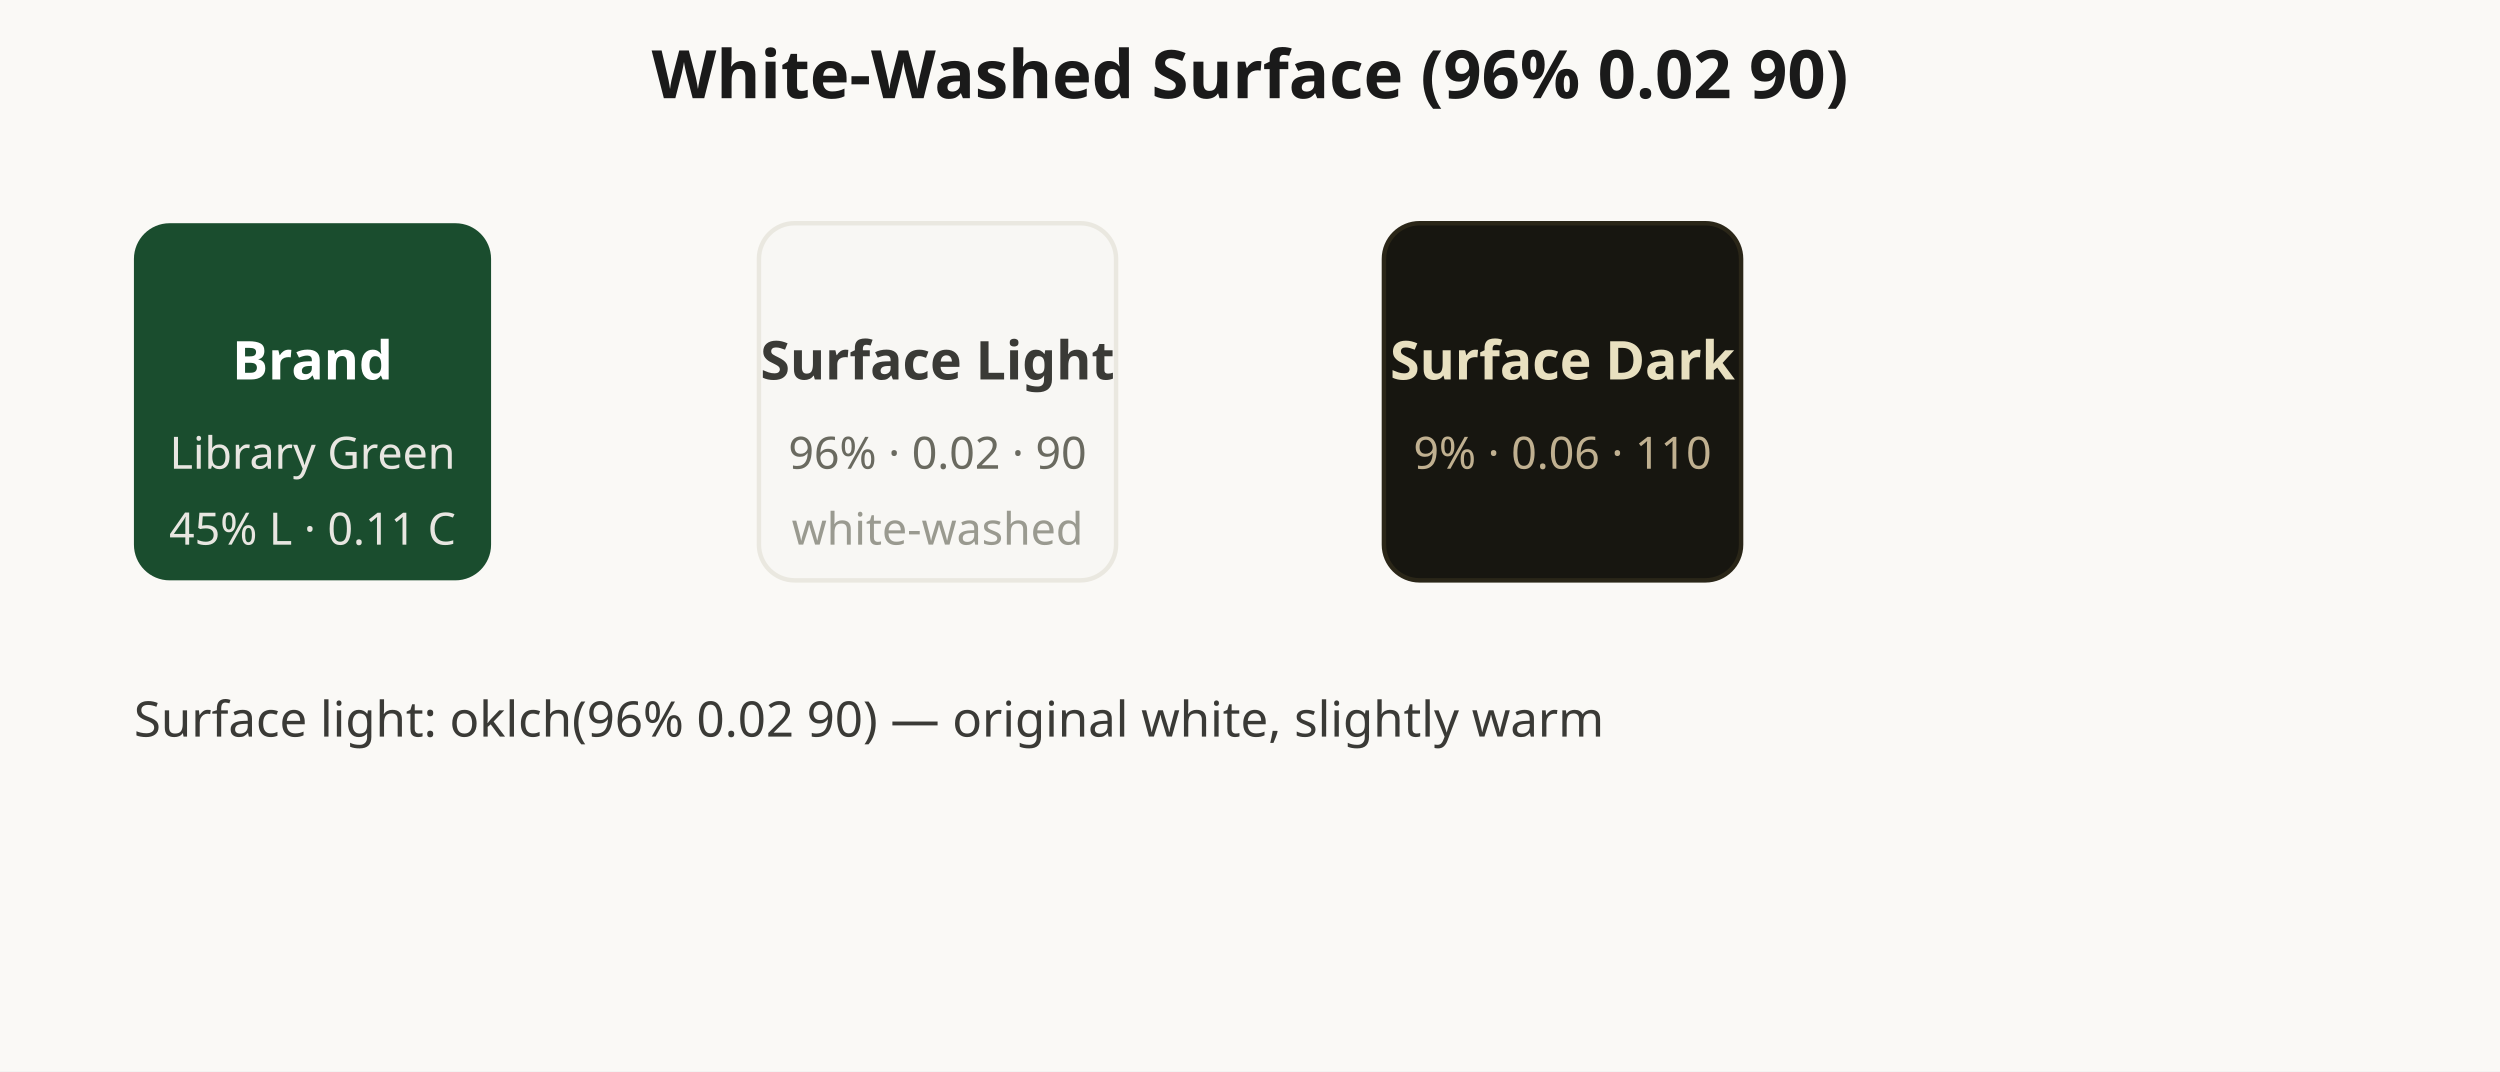
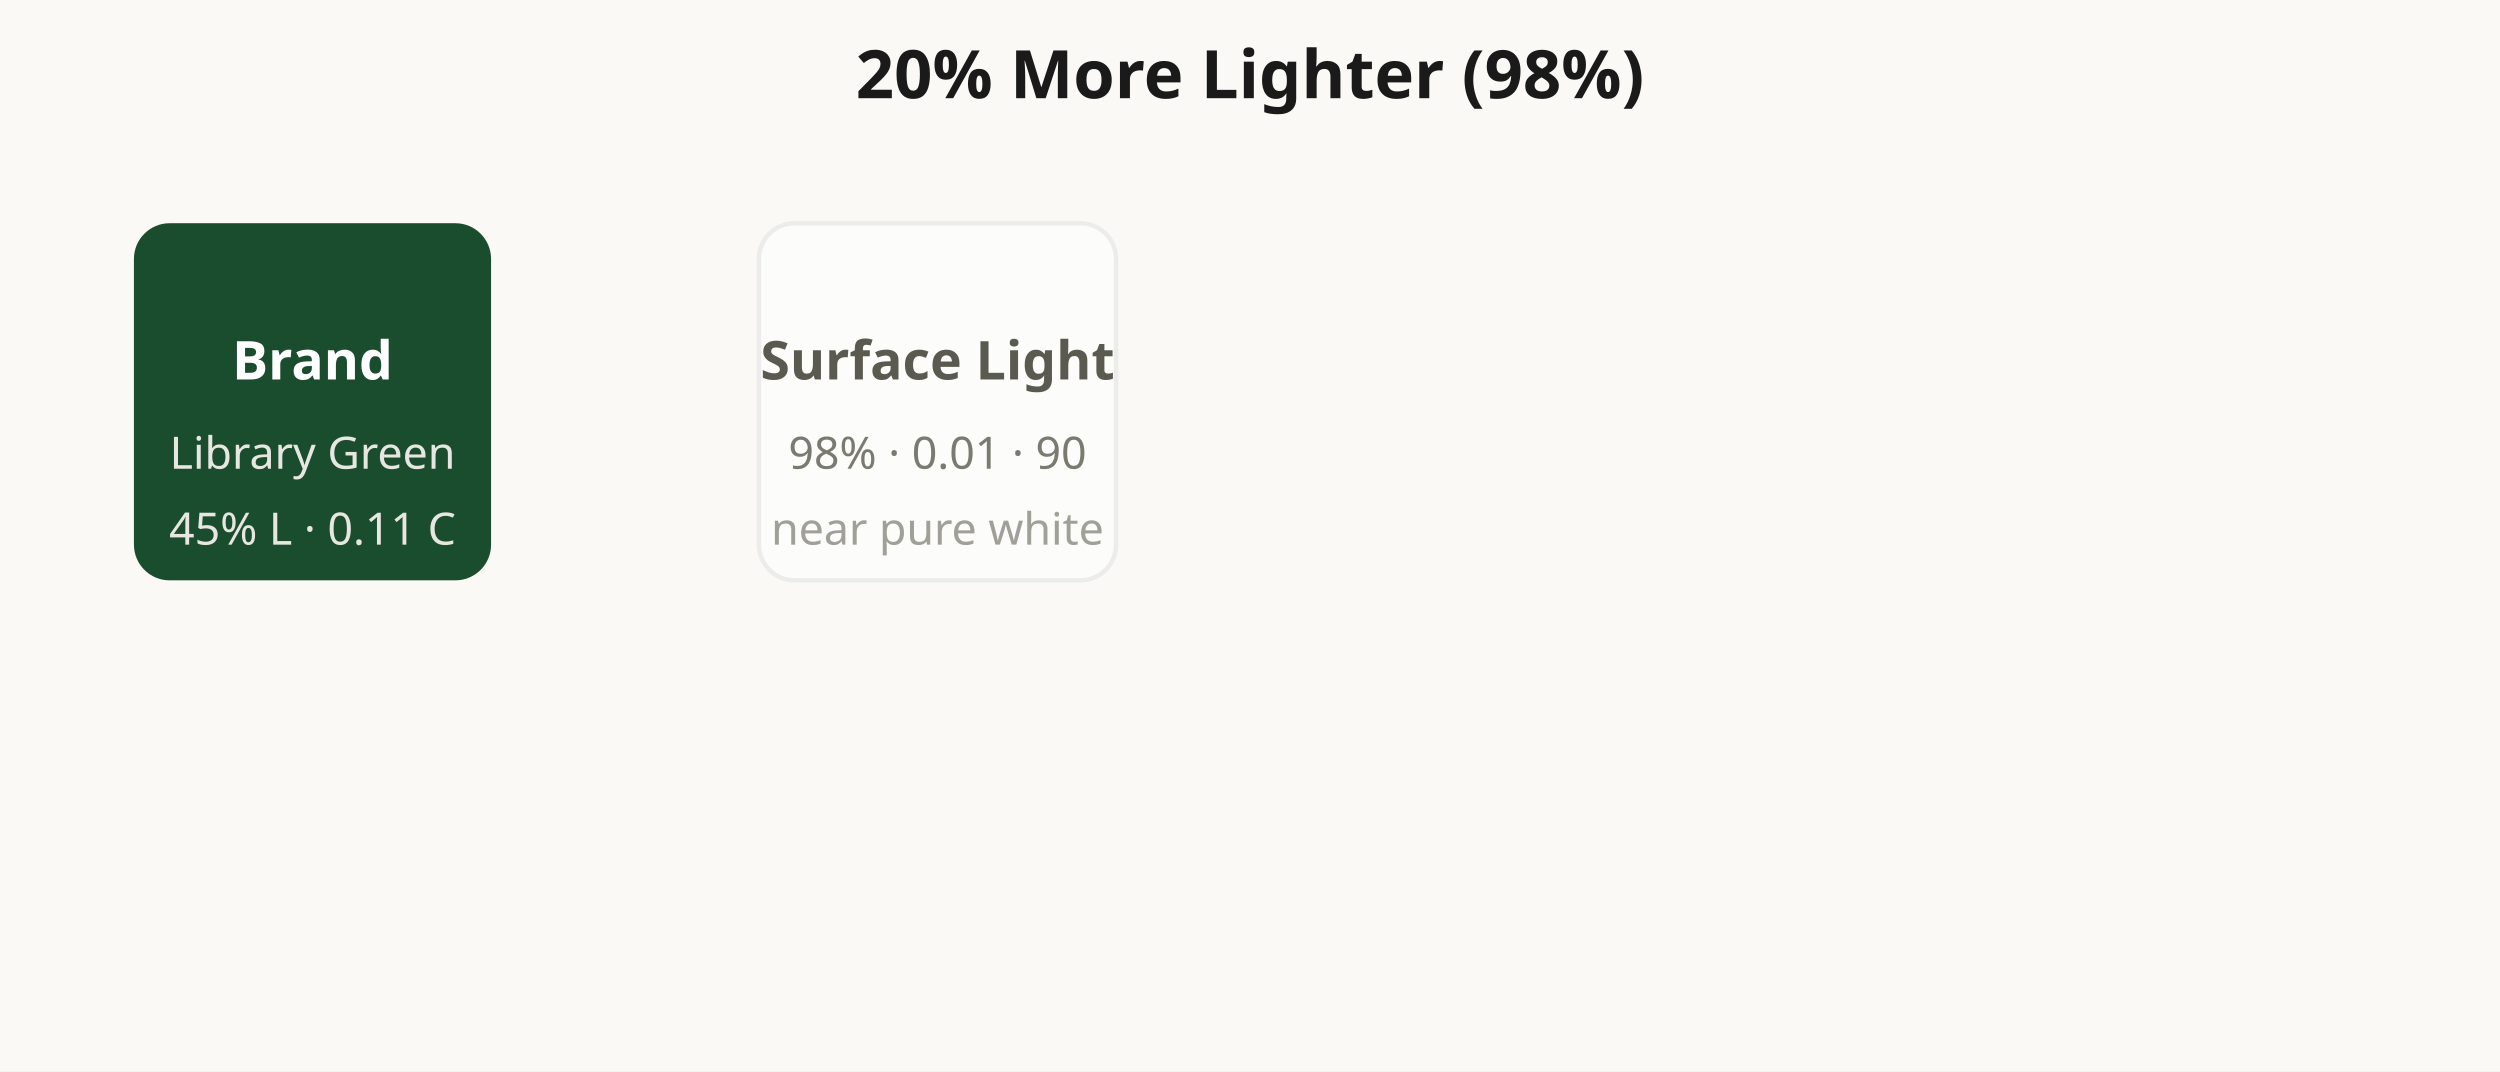
<svg xmlns="http://www.w3.org/2000/svg" viewBox="0 0 560 240" width="560" height="240" style="font-family:system-ui,sans-serif;font-size:13px;">
  <rect width="560" height="240" fill="#faf9f6" />
-   <text x="280" y="22" text-anchor="middle" font-weight="600" font-size="15" fill="#1a1a1a">White-Washed Surface (96% 0.02 90)</text>
+   <text x="280" y="22" text-anchor="middle" font-weight="600" font-size="15" fill="#1a1a1a">20% More Lighter (98%)</text>
  <rect x="30" y="50" width="80" height="80" rx="8" fill="#1a4d2e" stroke="none" />
  <text x="70" y="85" text-anchor="middle" fill="#fff" font-weight="600" font-size="12">Brand</text>
  <text x="70" y="105" text-anchor="middle" fill="#e8e6e1" font-size="10">Library Green</text>
  <text x="70" y="122" text-anchor="middle" fill="#e8e6e1" font-size="10">45% L · 0.11 C</text>
-   <rect x="170" y="50" width="80" height="80" rx="8" fill="#f8f7f4" stroke="#eae8e0" stroke-width="1" />
-   <text x="210" y="85" text-anchor="middle" fill="#3a3a36" font-weight="600" font-size="12">Surface Light</text>
-   <text x="210" y="105" text-anchor="middle" fill="#6a6a60" font-size="10">96% · 0.02 · 90</text>
-   <text x="210" y="122" text-anchor="middle" fill="#9a9a90" font-size="10">white-washed</text>
-   <rect x="310" y="50" width="80" height="80" rx="8" fill="#171610" stroke="#2a2618" stroke-width="1" />
-   <text x="350" y="85" text-anchor="middle" fill="#e8e0c0" font-weight="600" font-size="12">Surface Dark</text>
-   <text x="350" y="105" text-anchor="middle" fill="#c0b090" font-size="10">9% · 0.06 · 110</text>
-   <text x="30" y="165" font-size="11" fill="#3a3a36">Surface light: oklch(96% 0.02 90) — original white, slightly warm</text>
+   <rect x="170" y="50" width="80" height="80" rx="8" fill="#fcfcfa" stroke="#ececea" stroke-width="1" />
+   <text x="210" y="85" text-anchor="middle" fill="#5a5a50" font-weight="600" font-size="12">Surface Light</text>
+   <text x="210" y="105" text-anchor="middle" fill="#7a7a70" font-size="10">98% · 0.01 · 90</text>
+   <text x="210" y="122" text-anchor="middle" fill="#a0a098" font-size="10">near pure white</text>
</svg>
